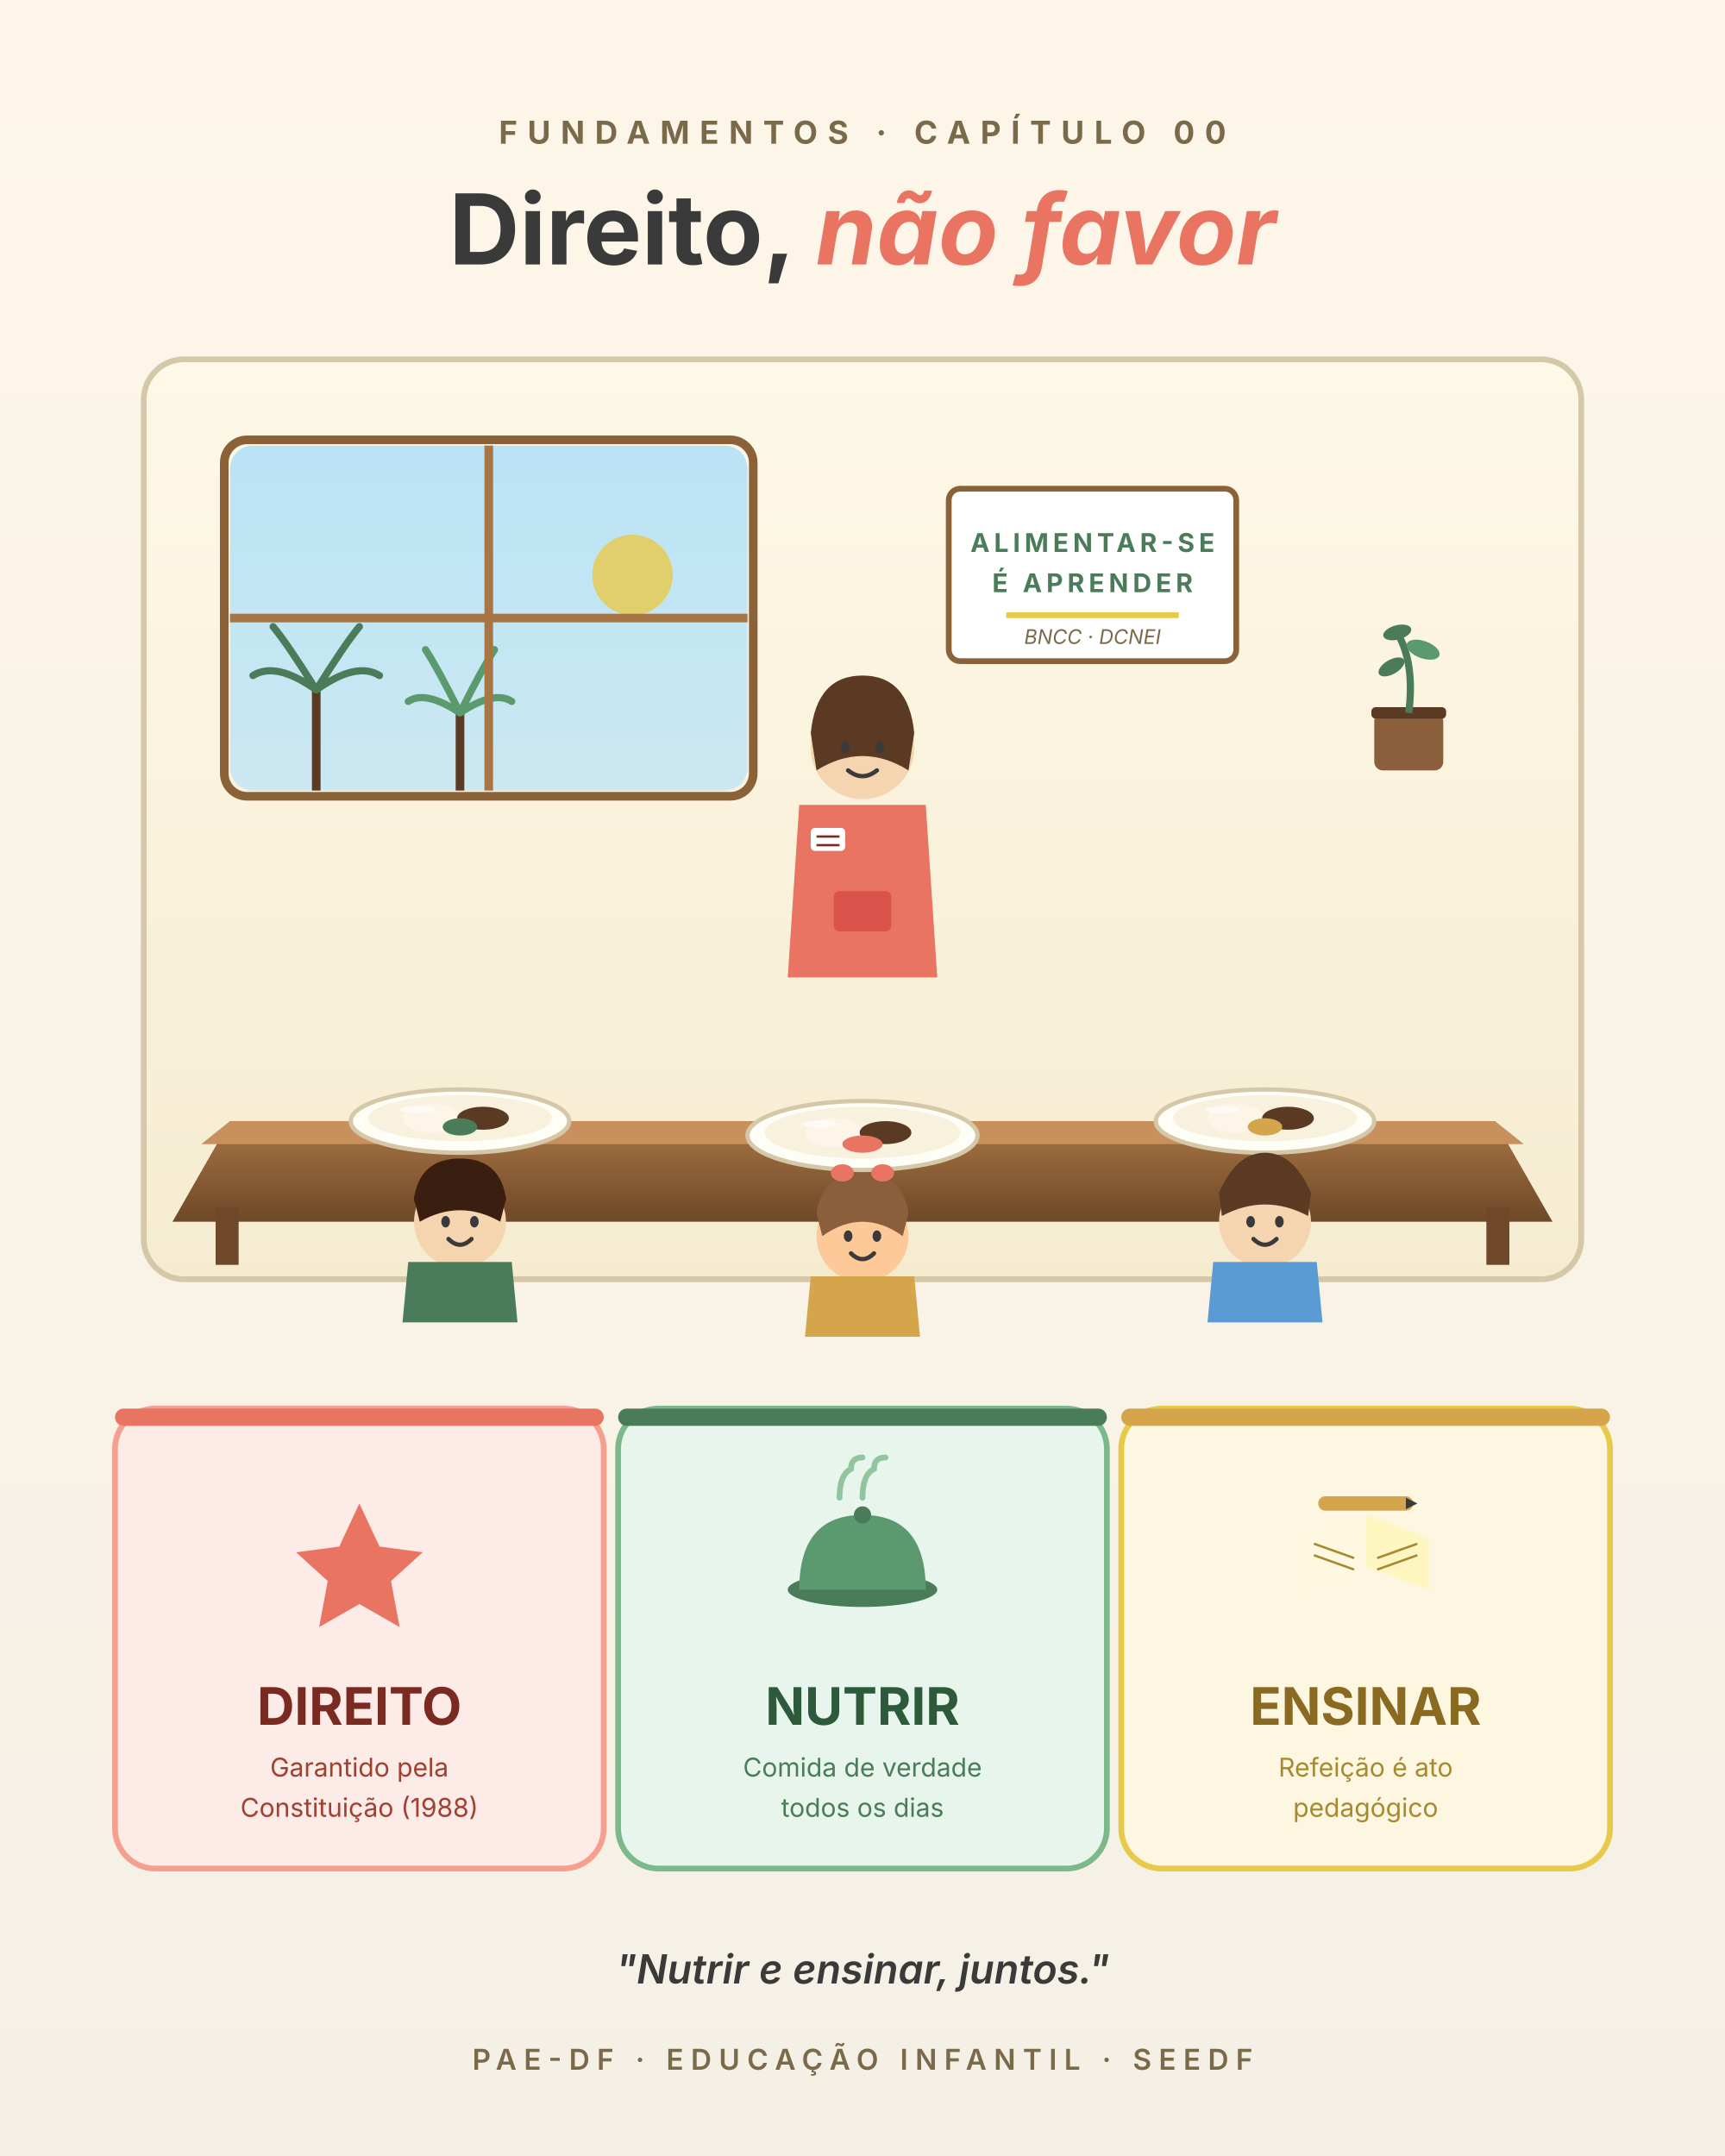
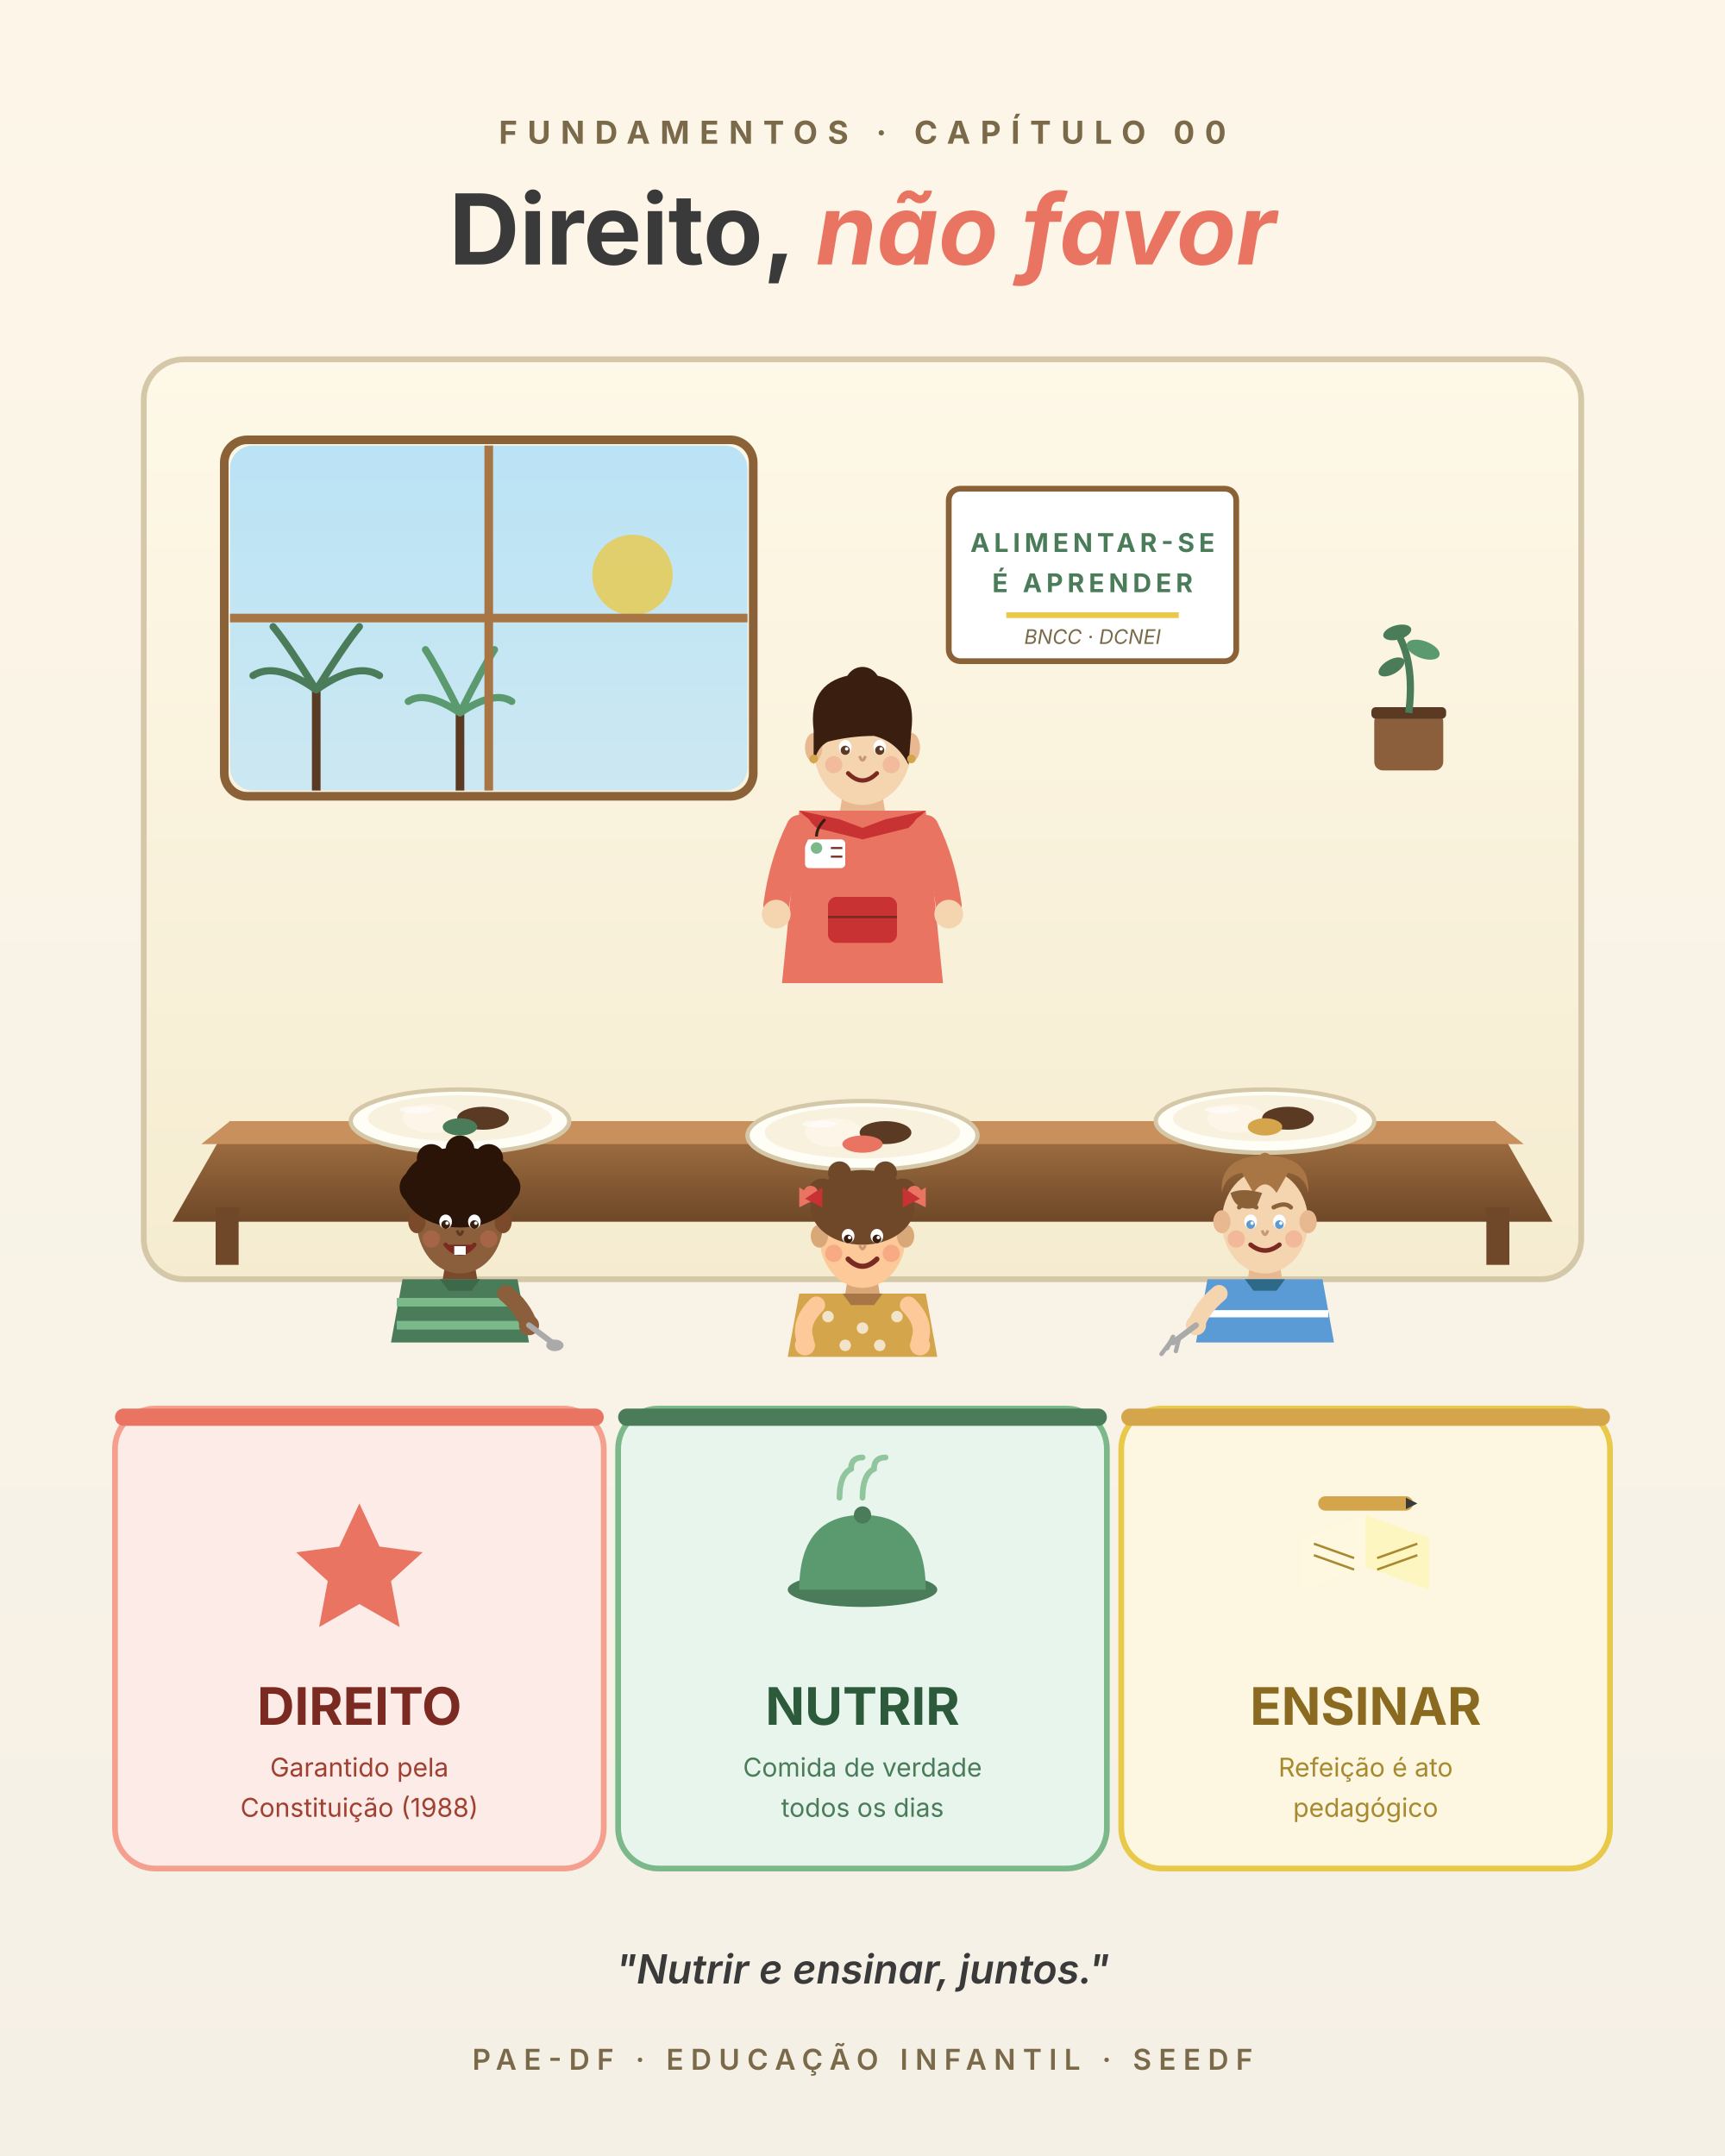
<svg xmlns="http://www.w3.org/2000/svg" viewBox="0 0 600 750">
  <defs>
    <linearGradient id="bg-sobre" x1="0" x2="0" y1="0" y2="1">
      <stop offset="0" stop-color="#fdf6e8" />
      <stop offset="1" stop-color="#f5f0e6" />
    </linearGradient>
    <linearGradient id="grad-mesa" x1="0" x2="0" y1="0" y2="1">
      <stop offset="0" stop-color="#a87545" />
      <stop offset="1" stop-color="#6e4828" />
    </linearGradient>
    <linearGradient id="grad-parede" x1="0" x2="0" y1="0" y2="1">
      <stop offset="0" stop-color="#fef8e8" />
      <stop offset="1" stop-color="#f5ecd0" />
    </linearGradient>
    <linearGradient id="grad-janela" x1="0" x2="0" y1="0" y2="1">
      <stop offset="0" stop-color="#bae3f5" />
      <stop offset="1" stop-color="#cce8f2" />
    </linearGradient>
  </defs>
  <rect width="600" height="750" fill="url(#bg-sobre)" />
  <text x="300" y="50" text-anchor="middle" font-family="Inter,sans-serif" font-size="11" font-weight="700" letter-spacing="3.5" fill="#7a6a4a">FUNDAMENTOS · CAPÍTULO 00</text>
  <text x="300" y="92" text-anchor="middle" font-family="Inter,sans-serif" font-size="34" font-weight="700" fill="#3a3a3a">Direito, <tspan font-style="italic" fill="#E87461">não favor</tspan>
  </text>
  <rect x="50" y="125" width="500" height="320" rx="14" fill="url(#grad-parede)" stroke="#d4c8a8" stroke-width="2" />
  <rect x="80" y="155" width="180" height="120" rx="8" fill="url(#grad-janela)" />
  <circle cx="220" cy="200" r="14" fill="#E8C94A" opacity="0.8" />
  <line x1="110" y1="275" x2="110" y2="240" stroke="#5a3a23" stroke-width="3" />
  <path d="M110 240 Q 96 230 88 235 M 110 240 Q 124 230 132 235 M 110 240 Q 100 224 95 218 M 110 240 Q 120 224 125 218" stroke="#4A7C59" stroke-width="2.5" fill="none" stroke-linecap="round" />
  <line x1="160" y1="275" x2="160" y2="248" stroke="#5a3a23" stroke-width="3" />
  <path d="M160 248 Q 148 240 142 244 M 160 248 Q 172 240 178 244 M 160 248 Q 152 232 148 226 M 160 248 Q 168 232 172 226" stroke="#5A9A6E" stroke-width="2.5" fill="none" stroke-linecap="round" />
  <line x1="170" y1="155" x2="170" y2="275" stroke="#a87545" stroke-width="3" />
  <line x1="80" y1="215" x2="260" y2="215" stroke="#a87545" stroke-width="3" />
  <rect x="78" y="153" width="184" height="124" rx="8" fill="none" stroke="#8b6238" stroke-width="3" />
  <g transform="translate(380,200)">
    <rect x="-50" y="-30" width="100" height="60" rx="4" fill="#fff" stroke="#8b6238" stroke-width="2" />
    <text x="0" y="-8" text-anchor="middle" font-family="Inter,sans-serif" font-size="9" font-weight="700" fill="#4A7C59" letter-spacing="1.5">ALIMENTAR-SE</text>
    <text x="0" y="6" text-anchor="middle" font-family="Inter,sans-serif" font-size="9" font-weight="700" fill="#4A7C59" letter-spacing="1.5">É APRENDER</text>
    <line x1="-30" y1="14" x2="30" y2="14" stroke="#E8C94A" stroke-width="2" />
    <text x="0" y="24" text-anchor="middle" font-family="Inter,sans-serif" font-size="7" fill="#7a6a4a" font-style="italic">BNCC · DCNEI</text>
  </g>
  <g transform="translate(490,250)">
    <rect x="-12" y="-2" width="24" height="20" rx="3" fill="#8B5E3C" />
    <rect x="-13" y="-4" width="26" height="4" rx="1.5" fill="#5a3a23" />
    <path d="M0 -2 Q 2 -18 -3 -28" stroke="#4A7C59" stroke-width="2.5" fill="none" />
    <ellipse cx="-6" cy="-18" rx="5" ry="2.5" fill="#4A7C59" transform="rotate(-30 -6 -18)" />
    <ellipse cx="5" cy="-24" rx="6" ry="3" fill="#5A9A6E" transform="rotate(20 5 -24)" />
    <ellipse cx="-4" cy="-30" rx="5" ry="2.5" fill="#4A7C59" transform="rotate(-15 -4 -30)" />
  </g>
  <g transform="translate(300,310)">
-     <circle cx="0" cy="-50" r="18" fill="#f5d4b0" />
-     <path d="M-18 -55 Q -16 -75 0 -75 Q 16 -75 18 -55 L 16 -42 Q 0 -52 -16 -42 Z" fill="#5a3a23" />
-     <ellipse cx="-6" cy="-50" rx="1.5" ry="2" fill="#3a3a3a" />
-     <ellipse cx="6" cy="-50" rx="1.5" ry="2" fill="#3a3a3a" />
-     <path d="M-5 -42 Q 0 -38 5 -42" stroke="#3a3a3a" stroke-width="1.5" fill="none" stroke-linecap="round" />
-     <path d="M-22 -30 L 22 -30 L 26 30 L -26 30 Z" fill="#E87461" />
-     <rect x="-10" y="0" width="20" height="14" rx="2" fill="#c83232" opacity="0.5" />
-     <rect x="-18" y="-22" width="12" height="8" rx="1.5" fill="#fff" />
-     <line x1="-16" y1="-19" x2="-8" y2="-19" stroke="#7a2a20" stroke-width="0.8" />
-     <line x1="-16" y1="-16" x2="-8" y2="-16" stroke="#7a2a20" stroke-width="0.8" />
+     <path d="M-7 -33 L 7 -33 L 8 -27 L -8 -27 Z" fill="#e8b890" />
+     <ellipse cx="0" cy="-50" rx="17" ry="20" fill="#f5d4b0" />
+     <ellipse cx="-17" cy="-50" rx="3" ry="5" fill="#e8b890" />
+     <ellipse cx="17" cy="-50" rx="3" ry="5" fill="#e8b890" />
+     <path d="M-17 -56 Q -19 -72 -5 -75 Q 0 -78 5 -75 Q 19 -72 17 -56 L 16 -44 Q 12 -52 4 -54 Q -4 -54 -12 -52 Q -16 -50 -17 -44 Z" fill="#3a1f10" />
+     <circle cx="0" cy="-72" r="6" fill="#3a1f10" />
+     <circle cx="-17" cy="-46" r="1.5" fill="#D4A54A" />
+     <circle cx="17" cy="-46" r="1.5" fill="#D4A54A" />
+     <path d="M-9 -55 Q -7 -57 -3 -55" stroke="#3a1f10" stroke-width="1.5" fill="none" stroke-linecap="round" />
+     <path d="M3 -55 Q 7 -57 9 -55" stroke="#3a1f10" stroke-width="1.5" fill="none" stroke-linecap="round" />
+     <ellipse cx="-6" cy="-50" rx="2.2" ry="2.6" fill="#fff" />
+     <ellipse cx="6" cy="-50" rx="2.2" ry="2.6" fill="#fff" />
+     <circle cx="-6" cy="-49" r="1.6" fill="#5a3a23" />
+     <circle cx="6" cy="-49" r="1.6" fill="#5a3a23" />
+     <circle cx="-5.5" cy="-49.5" r="0.6" fill="#fff" />
+     <circle cx="6.5" cy="-49.5" r="0.6" fill="#fff" />
+     <path d="M-1 -47 Q 0 -44 1 -47" stroke="#c89875" stroke-width="1" fill="none" />
+     <circle cx="-10" cy="-44" r="3" fill="#E87461" opacity="0.25" />
+     <circle cx="10" cy="-44" r="3" fill="#E87461" opacity="0.25" />
+     <path d="M-5 -41 Q 0 -36 5 -41" stroke="#7a2a20" stroke-width="1.5" fill="none" stroke-linecap="round" />
+     <path d="M-22 -28 L 22 -28 L 28 32 L -28 32 Z" fill="#E87461" />
+     <path d="M-22 -28 L -8 -25 L 0 -22 L 8 -25 L 22 -28 L 16 -22 L 0 -18 L -16 -22 Z" fill="#c83232" />
+     <rect x="-12" y="2" width="24" height="16" rx="3" fill="#c83232" />
+     <line x1="-12" y1="9" x2="12" y2="9" stroke="#7a2a20" stroke-width="0.8" />
+     <rect x="-20" y="-18" width="14" height="10" rx="1.5" fill="#fff" />
+     <circle cx="-16" cy="-15" r="2" fill="#7CB98A" />
+     <line x1="-11" y1="-15" x2="-7" y2="-15" stroke="#7a2a20" stroke-width="0.7" />
+     <line x1="-11" y1="-12" x2="-7" y2="-12" stroke="#7a2a20" stroke-width="0.7" />
+     <path d="M-13 -25 Q -16 -22 -16 -19" stroke="#3a1f10" stroke-width="1" fill="none" />
+     <path d="M-22 -22 Q -28 -10 -30 5" stroke="#E87461" stroke-width="9" fill="none" stroke-linecap="round" />
+     <path d="M22 -22 Q 28 -10 30 5" stroke="#E87461" stroke-width="9" fill="none" stroke-linecap="round" />
+     <circle cx="-30" cy="8" r="5" fill="#f5d4b0" />
+     <circle cx="30" cy="8" r="5" fill="#f5d4b0" />
  </g>
  <g transform="translate(300,400)">
    <path d="M-220 -10 L 220 -10 L 240 25 L -240 25 Z" fill="url(#grad-mesa)" />
    <path d="M-220 -10 L 220 -10 L 230 -2 L -230 -2 Z" fill="#c8905d" />
    <rect x="-225" y="20" width="8" height="20" fill="#6e4828" />
    <rect x="217" y="20" width="8" height="20" fill="#6e4828" />
  </g>
  <g transform="translate(160,390)">
    <ellipse cx="0" cy="0" rx="38" ry="11" fill="#fefdf6" stroke="#d4c8a8" stroke-width="1.5" />
    <ellipse cx="0" cy="-1" rx="32" ry="8" fill="#f8f1de" />
    <ellipse cx="-10" cy="-1" rx="10" ry="5" fill="#fdf6e8" />
    <ellipse cx="8" cy="-1" rx="9" ry="4" fill="#5a3a23" />
    <ellipse cx="0" cy="2" rx="6" ry="3" fill="#4A7C59" />
    <ellipse cx="-15" cy="-4" rx="6" ry="1.2" fill="#fff" opacity="0.6" />
  </g>
  <g transform="translate(300,395)">
    <ellipse cx="0" cy="0" rx="40" ry="12" fill="#fefdf6" stroke="#d4c8a8" stroke-width="1.5" />
    <ellipse cx="0" cy="-1" rx="34" ry="9" fill="#f8f1de" />
    <ellipse cx="-10" cy="-1" rx="10" ry="5" fill="#fdf6e8" />
    <ellipse cx="8" cy="-1" rx="9" ry="4" fill="#5a3a23" />
    <ellipse cx="0" cy="3" rx="7" ry="3" fill="#E87461" />
    <ellipse cx="-15" cy="-4" rx="6" ry="1.2" fill="#fff" opacity="0.6" />
  </g>
  <g transform="translate(440,390)">
    <ellipse cx="0" cy="0" rx="38" ry="11" fill="#fefdf6" stroke="#d4c8a8" stroke-width="1.5" />
    <ellipse cx="0" cy="-1" rx="32" ry="8" fill="#f8f1de" />
    <ellipse cx="-10" cy="-1" rx="10" ry="5" fill="#fdf6e8" />
    <ellipse cx="8" cy="-1" rx="9" ry="4" fill="#5a3a23" />
    <ellipse cx="0" cy="2" rx="6" ry="3" fill="#D4A54A" />
    <ellipse cx="-15" cy="-4" rx="6" ry="1.2" fill="#fff" opacity="0.6" />
  </g>
  <g transform="translate(160,425)">
-     <circle cx="0" cy="0" r="16" fill="#f5d4b0" />
-     <path d="M-16 -8 Q -14 -22 0 -22 Q 14 -22 16 -8 L 14 0 Q 0 -8 -14 0 Z" fill="#3a1f10" />
-     <circle cx="-13" cy="-8" r="3" fill="#3a1f10" />
-     <circle cx="13" cy="-8" r="3" fill="#3a1f10" />
-     <ellipse cx="-5" cy="0" rx="1.5" ry="2" fill="#3a3a3a" />
-     <ellipse cx="5" cy="0" rx="1.5" ry="2" fill="#3a3a3a" />
-     <path d="M-4 6 Q 0 10 4 6" stroke="#3a3a3a" stroke-width="1.5" fill="none" stroke-linecap="round" />
-     <path d="M-18 14 L 18 14 L 20 35 L -20 35 Z" fill="#4A7C59" />
+     <path d="M-5 14 L 5 14 L 6 20 L -6 20 Z" fill="#7a4a2a" />
+     <ellipse cx="0" cy="0" rx="15" ry="18" fill="#8b5e3c" />
+     <ellipse cx="-15" cy="0" rx="3" ry="4" fill="#7a4a2a" />
+     <ellipse cx="15" cy="0" rx="3" ry="4" fill="#7a4a2a" />
+     <ellipse cx="0" cy="-12" rx="20" ry="14" fill="#2a1408" />
+     <circle cx="-15" cy="-12" r="6" fill="#2a1408" />
+     <circle cx="15" cy="-12" r="6" fill="#2a1408" />
+     <circle cx="-10" cy="-22" r="5" fill="#2a1408" />
+     <circle cx="0" cy="-25" r="5" fill="#2a1408" />
+     <circle cx="10" cy="-22" r="5" fill="#2a1408" />
+     <path d="M-9 -5 Q -7 -7 -3 -5" stroke="#2a1408" stroke-width="1.5" fill="none" stroke-linecap="round" />
+     <path d="M3 -5 Q 7 -7 9 -5" stroke="#2a1408" stroke-width="1.5" fill="none" stroke-linecap="round" />
+     <ellipse cx="-5" cy="0" rx="2.2" ry="2.5" fill="#fff" />
+     <ellipse cx="5" cy="0" rx="2.2" ry="2.5" fill="#fff" />
+     <circle cx="-5" cy="1" r="1.5" fill="#3a1f10" />
+     <circle cx="5" cy="1" r="1.5" fill="#3a1f10" />
+     <circle cx="-4.5" cy="0.5" r="0.6" fill="#fff" />
+     <circle cx="5.5" cy="0.5" r="0.6" fill="#fff" />
+     <path d="M-1 3 Q 0 6 1 3" stroke="#5a3a23" stroke-width="1" fill="none" />
+     <circle cx="-10" cy="6" r="3" fill="#E87461" opacity="0.3" />
+     <circle cx="10" cy="6" r="3" fill="#E87461" opacity="0.3" />
+     <path d="M-5 8 Q 0 14 5 8" fill="#7a2a20" stroke="#7a2a20" stroke-width="1.5" stroke-linecap="round" />
+     <rect x="-2" y="8.5" width="4" height="3" fill="#fff" />
+     <path d="M-20 20 L 20 20 L 24 42 L -24 42 Z" fill="#4A7C59" />
+     <line x1="-22" y1="28" x2="22" y2="28" stroke="#7CB98A" stroke-width="3" />
+     <line x1="-22" y1="36" x2="22" y2="36" stroke="#7CB98A" stroke-width="3" />
+     <path d="M-7 20 L 7 20 L 4 24 L -4 24 Z" fill="#3D6849" />
+     <path d="M16 25 Q 22 30 24 36" stroke="#8b5e3c" stroke-width="6" fill="none" stroke-linecap="round" />
+     <circle cx="24" cy="36" r="3.5" fill="#8b5e3c" />
+     <line x1="24" y1="36" x2="32" y2="42" stroke="#aaa" stroke-width="2" stroke-linecap="round" />
+     <ellipse cx="33" cy="43" rx="3" ry="2" fill="#aaa" />
  </g>
  <g transform="translate(300,430)">
-     <circle cx="0" cy="0" r="16" fill="#fdc998" />
-     <path d="M-16 -8 Q -14 -22 0 -22 Q 14 -22 16 -8 L 14 0 Q 0 -10 -14 0 Z" fill="#8B5E3C" />
-     <ellipse cx="-7" cy="-22" rx="4" ry="3" fill="#E87461" />
-     <ellipse cx="7" cy="-22" rx="4" ry="3" fill="#E87461" />
-     <ellipse cx="-5" cy="0" rx="1.5" ry="2" fill="#3a3a3a" />
-     <ellipse cx="5" cy="0" rx="1.5" ry="2" fill="#3a3a3a" />
-     <path d="M-4 6 Q 0 10 4 6" stroke="#3a3a3a" stroke-width="1.5" fill="none" stroke-linecap="round" />
-     <path d="M-18 14 L 18 14 L 20 35 L -20 35 Z" fill="#D4A54A" />
+     <path d="M-5 14 L 5 14 L 6 20 L -6 20 Z" fill="#d8a878" />
+     <ellipse cx="0" cy="0" rx="15" ry="18" fill="#fdc998" />
+     <ellipse cx="-15" cy="0" rx="3" ry="4" fill="#d8a878" />
+     <ellipse cx="15" cy="0" rx="3" ry="4" fill="#d8a878" />
+     <ellipse cx="0" cy="-10" rx="18" ry="13" fill="#6e4828" />
+     <circle cx="-14" cy="-15" r="5" fill="#6e4828" />
+     <circle cx="14" cy="-15" r="5" fill="#6e4828" />
+     <circle cx="-8" cy="-22" r="4" fill="#6e4828" />
+     <circle cx="8" cy="-22" r="4" fill="#6e4828" />
+     <circle cx="-18" cy="-15" r="2.5" fill="#E87461" />
+     <path d="M-22 -17 L -16 -13 L -22 -10 Z" fill="#E87461" />
+     <path d="M-14 -17 L -20 -13 L -14 -10 Z" fill="#c83232" />
+     <circle cx="18" cy="-15" r="2.5" fill="#E87461" />
+     <path d="M22 -17 L 16 -13 L 22 -10 Z" fill="#E87461" />
+     <path d="M14 -17 L 20 -13 L 14 -10 Z" fill="#c83232" />
+     <path d="M-9 -5 Q -7 -7 -3 -5" stroke="#6e4828" stroke-width="1.5" fill="none" stroke-linecap="round" />
+     <path d="M3 -5 Q 7 -7 9 -5" stroke="#6e4828" stroke-width="1.5" fill="none" stroke-linecap="round" />
+     <ellipse cx="-5" cy="0" rx="2.2" ry="2.5" fill="#fff" />
+     <ellipse cx="5" cy="0" rx="2.2" ry="2.5" fill="#fff" />
+     <circle cx="-5" cy="1" r="1.5" fill="#3a1f10" />
+     <circle cx="5" cy="1" r="1.5" fill="#3a1f10" />
+     <circle cx="-4.5" cy="0.5" r="0.6" fill="#fff" />
+     <circle cx="5.5" cy="0.5" r="0.6" fill="#fff" />
+     <path d="M-1 3 Q 0 6 1 3" stroke="#c89875" stroke-width="1" fill="none" />
+     <circle cx="-10" cy="6" r="3" fill="#E87461" opacity="0.35" />
+     <circle cx="10" cy="6" r="3" fill="#E87461" opacity="0.35" />
+     <path d="M-5 8 Q 0 13 5 8" stroke="#7a2a20" stroke-width="1.8" fill="none" stroke-linecap="round" />
+     <path d="M-22 20 L 22 20 L 26 42 L -26 42 Z" fill="#D4A54A" />
+     <circle cx="-12" cy="28" r="2" fill="#fff" opacity="0.7" />
+     <circle cx="0" cy="32" r="2" fill="#fff" opacity="0.7" />
+     <circle cx="12" cy="28" r="2" fill="#fff" opacity="0.7" />
+     <circle cx="-6" cy="38" r="2" fill="#fff" opacity="0.7" />
+     <circle cx="6" cy="38" r="2" fill="#fff" opacity="0.7" />
+     <path d="M-7 20 L 7 20 L 4 24 L -4 24 Z" fill="#a87545" />
+     <path d="M-16 24 Q -22 30 -20 36" stroke="#fdc998" stroke-width="6" fill="none" stroke-linecap="round" />
+     <path d="M16 24 Q 22 30 20 36" stroke="#fdc998" stroke-width="6" fill="none" stroke-linecap="round" />
+     <circle cx="-20" cy="38" r="3.5" fill="#fdc998" />
+     <circle cx="20" cy="38" r="3.5" fill="#fdc998" />
  </g>
  <g transform="translate(440,425)">
-     <circle cx="0" cy="0" r="16" fill="#f5d4b0" />
-     <path d="M-16 -10 Q -10 -24 0 -24 Q 10 -24 16 -10 L 15 -2 Q 0 -10 -15 -2 Z" fill="#5a3a23" />
-     <ellipse cx="-5" cy="0" rx="1.5" ry="2" fill="#3a3a3a" />
-     <ellipse cx="5" cy="0" rx="1.5" ry="2" fill="#3a3a3a" />
-     <path d="M-4 6 Q 0 10 4 6" stroke="#3a3a3a" stroke-width="1.5" fill="none" stroke-linecap="round" />
-     <path d="M-18 14 L 18 14 L 20 35 L -20 35 Z" fill="#5b9bd5" />
+     <path d="M-5 14 L 5 14 L 6 20 L -6 20 Z" fill="#e8b890" />
+     <ellipse cx="0" cy="0" rx="15" ry="18" fill="#f5d4b0" />
+     <ellipse cx="-15" cy="0" rx="3" ry="4" fill="#e8b890" />
+     <ellipse cx="15" cy="0" rx="3" ry="4" fill="#e8b890" />
+     <path d="M-15 -10 Q -16 -22 -2 -23 Q 0 -25 2 -23 Q 16 -22 15 -10 Q 14 -16 8 -17 L 4 -10 Q 0 -16 -4 -10 L -8 -17 Q -14 -16 -15 -10 Z" fill="#a87545" />
+     <path d="M-12 -10 Q -10 -3 -3 -5 L -1 -10 Q -8 -12 -12 -10 Z" fill="#8b6238" />
+     <path d="M-9 -5 Q -7 -7 -3 -5" stroke="#8b6238" stroke-width="1.5" fill="none" stroke-linecap="round" />
+     <path d="M3 -5 Q 7 -7 9 -5" stroke="#8b6238" stroke-width="1.5" fill="none" stroke-linecap="round" />
+     <ellipse cx="-5" cy="0" rx="2.2" ry="2.5" fill="#fff" />
+     <ellipse cx="5" cy="0" rx="2.2" ry="2.5" fill="#fff" />
+     <circle cx="-5" cy="1" r="1.5" fill="#5b9bd5" />
+     <circle cx="5" cy="1" r="1.5" fill="#5b9bd5" />
+     <circle cx="-4.5" cy="0.5" r="0.6" fill="#fff" />
+     <circle cx="5.5" cy="0.5" r="0.6" fill="#fff" />
+     <path d="M-1 3 Q 0 6 1 3" stroke="#c89875" stroke-width="1" fill="none" />
+     <circle cx="-10" cy="6" r="3" fill="#E87461" opacity="0.3" />
+     <circle cx="10" cy="6" r="3" fill="#E87461" opacity="0.3" />
+     <path d="M-5 8 Q 0 12 5 8" stroke="#7a2a20" stroke-width="1.6" fill="none" stroke-linecap="round" />
+     <path d="M-20 20 L 20 20 L 24 42 L -24 42 Z" fill="#5b9bd5" />
+     <line x1="-22" y1="32" x2="22" y2="32" stroke="#fff" stroke-width="2.5" />
+     <path d="M-7 20 L 7 20 L 4 24 L -4 24 Z" fill="#2d6a8a" />
+     <path d="M-16 25 Q -22 30 -24 36" stroke="#f5d4b0" stroke-width="6" fill="none" stroke-linecap="round" />
+     <circle cx="-24" cy="36" r="3.5" fill="#f5d4b0" />
+     <line x1="-24" y1="36" x2="-32" y2="42" stroke="#aaa" stroke-width="2" stroke-linecap="round" />
+     <line x1="-32" y1="40" x2="-34" y2="44" stroke="#aaa" stroke-width="1.5" stroke-linecap="round" />
+     <line x1="-30" y1="41" x2="-31" y2="45" stroke="#aaa" stroke-width="1.5" stroke-linecap="round" />
+     <line x1="-33" y1="42" x2="-36" y2="46" stroke="#aaa" stroke-width="1.5" stroke-linecap="round" />
  </g>
  <g transform="translate(40,490)">
    <g transform="translate(0,0)">
      <rect x="0" y="0" width="170" height="160" rx="14" fill="#fdebe7" stroke="#F5A08F" stroke-width="2" />
      <rect x="0" y="0" width="170" height="6" rx="3" fill="#E87461" />
      <g transform="translate(85,55)">
        <path d="M0 -22 L 7 -7 L 22 -5 L 11 5 L 14 21 L 0 13 L -14 21 L -11 5 L -22 -5 L -7 -7 Z" fill="#E87461" />
      </g>
      <text x="85" y="110" text-anchor="middle" font-family="Inter,sans-serif" font-size="18" font-weight="700" fill="#7a2a20">DIREITO</text>
      <text x="85" y="128" text-anchor="middle" font-family="Inter,sans-serif" font-size="9" fill="#a04030">Garantido pela</text>
      <text x="85" y="142" text-anchor="middle" font-family="Inter,sans-serif" font-size="9" fill="#a04030">Constituição (1988)</text>
    </g>
    <g transform="translate(175,0)">
      <rect x="0" y="0" width="170" height="160" rx="14" fill="#e8f5ed" stroke="#7CB98A" stroke-width="2" />
      <rect x="0" y="0" width="170" height="6" rx="3" fill="#4A7C59" />
      <g transform="translate(85,55)">
        <ellipse cx="0" cy="8" rx="26" ry="6" fill="#4A7C59" />
        <path d="M-22 8 Q -22 -18 0 -18 Q 22 -18 22 8 Z" fill="#5A9A6E" />
        <circle cx="0" cy="-18" r="3" fill="#4A7C59" />
        <path d="M-8 -24 Q -8 -32 -4 -34 Q -4 -38 0 -38" stroke="#7CB98A" stroke-width="2" fill="none" stroke-linecap="round" opacity="0.8" />
        <path d="M0 -24 Q 0 -32 4 -34 Q 4 -38 8 -38" stroke="#7CB98A" stroke-width="2" fill="none" stroke-linecap="round" opacity="0.8" />
      </g>
      <text x="85" y="110" text-anchor="middle" font-family="Inter,sans-serif" font-size="18" font-weight="700" fill="#2d5a3a">NUTRIR</text>
      <text x="85" y="128" text-anchor="middle" font-family="Inter,sans-serif" font-size="9" fill="#4A7C59">Comida de verdade</text>
      <text x="85" y="142" text-anchor="middle" font-family="Inter,sans-serif" font-size="9" fill="#4A7C59">todos os dias</text>
    </g>
    <g transform="translate(350,0)">
      <rect x="0" y="0" width="170" height="160" rx="14" fill="#fdf6e0" stroke="#E8C94A" stroke-width="2" />
      <rect x="0" y="0" width="170" height="6" rx="3" fill="#D4A54A" />
      <g transform="translate(85,55)">
        <path d="M-22 8 L 0 0 L 22 8 L 22 -10 L 0 -18 L -22 -10 Z" fill="#fdf6c0" />
        <path d="M-22 8 L 0 0 L 0 -18 L -22 -10 Z" fill="#fff8e0" />
        <line x1="-18" y1="-8" x2="-4" y2="-3" stroke="#a78930" stroke-width="0.8" />
        <line x1="-18" y1="-4" x2="-4" y2="1" stroke="#a78930" stroke-width="0.8" />
        <line x1="18" y1="-8" x2="4" y2="-3" stroke="#a78930" stroke-width="0.8" />
        <line x1="18" y1="-4" x2="4" y2="1" stroke="#a78930" stroke-width="0.8" />
        <line x1="-14" y1="-22" x2="14" y2="-22" stroke="#D4A54A" stroke-width="5" stroke-linecap="round" />
        <path d="M14 -24 L 18 -22 L 14 -20 Z" fill="#3a3a3a" />
      </g>
      <text x="85" y="110" text-anchor="middle" font-family="Inter,sans-serif" font-size="18" font-weight="700" fill="#8a6a20">ENSINAR</text>
      <text x="85" y="128" text-anchor="middle" font-family="Inter,sans-serif" font-size="9" fill="#a78930">Refeição é ato</text>
      <text x="85" y="142" text-anchor="middle" font-family="Inter,sans-serif" font-size="9" fill="#a78930">pedagógico</text>
    </g>
  </g>
  <text x="300" y="690" text-anchor="middle" font-family="Inter,sans-serif" font-size="14" font-weight="600" fill="#3a3a3a" font-style="italic">"Nutrir e ensinar, juntos."</text>
  <text x="300" y="720" text-anchor="middle" font-family="Inter,sans-serif" font-size="10" font-weight="600" letter-spacing="2.5" fill="#7a6a4a">PAE-DF · EDUCAÇÃO INFANTIL · SEEDF</text>
</svg>
